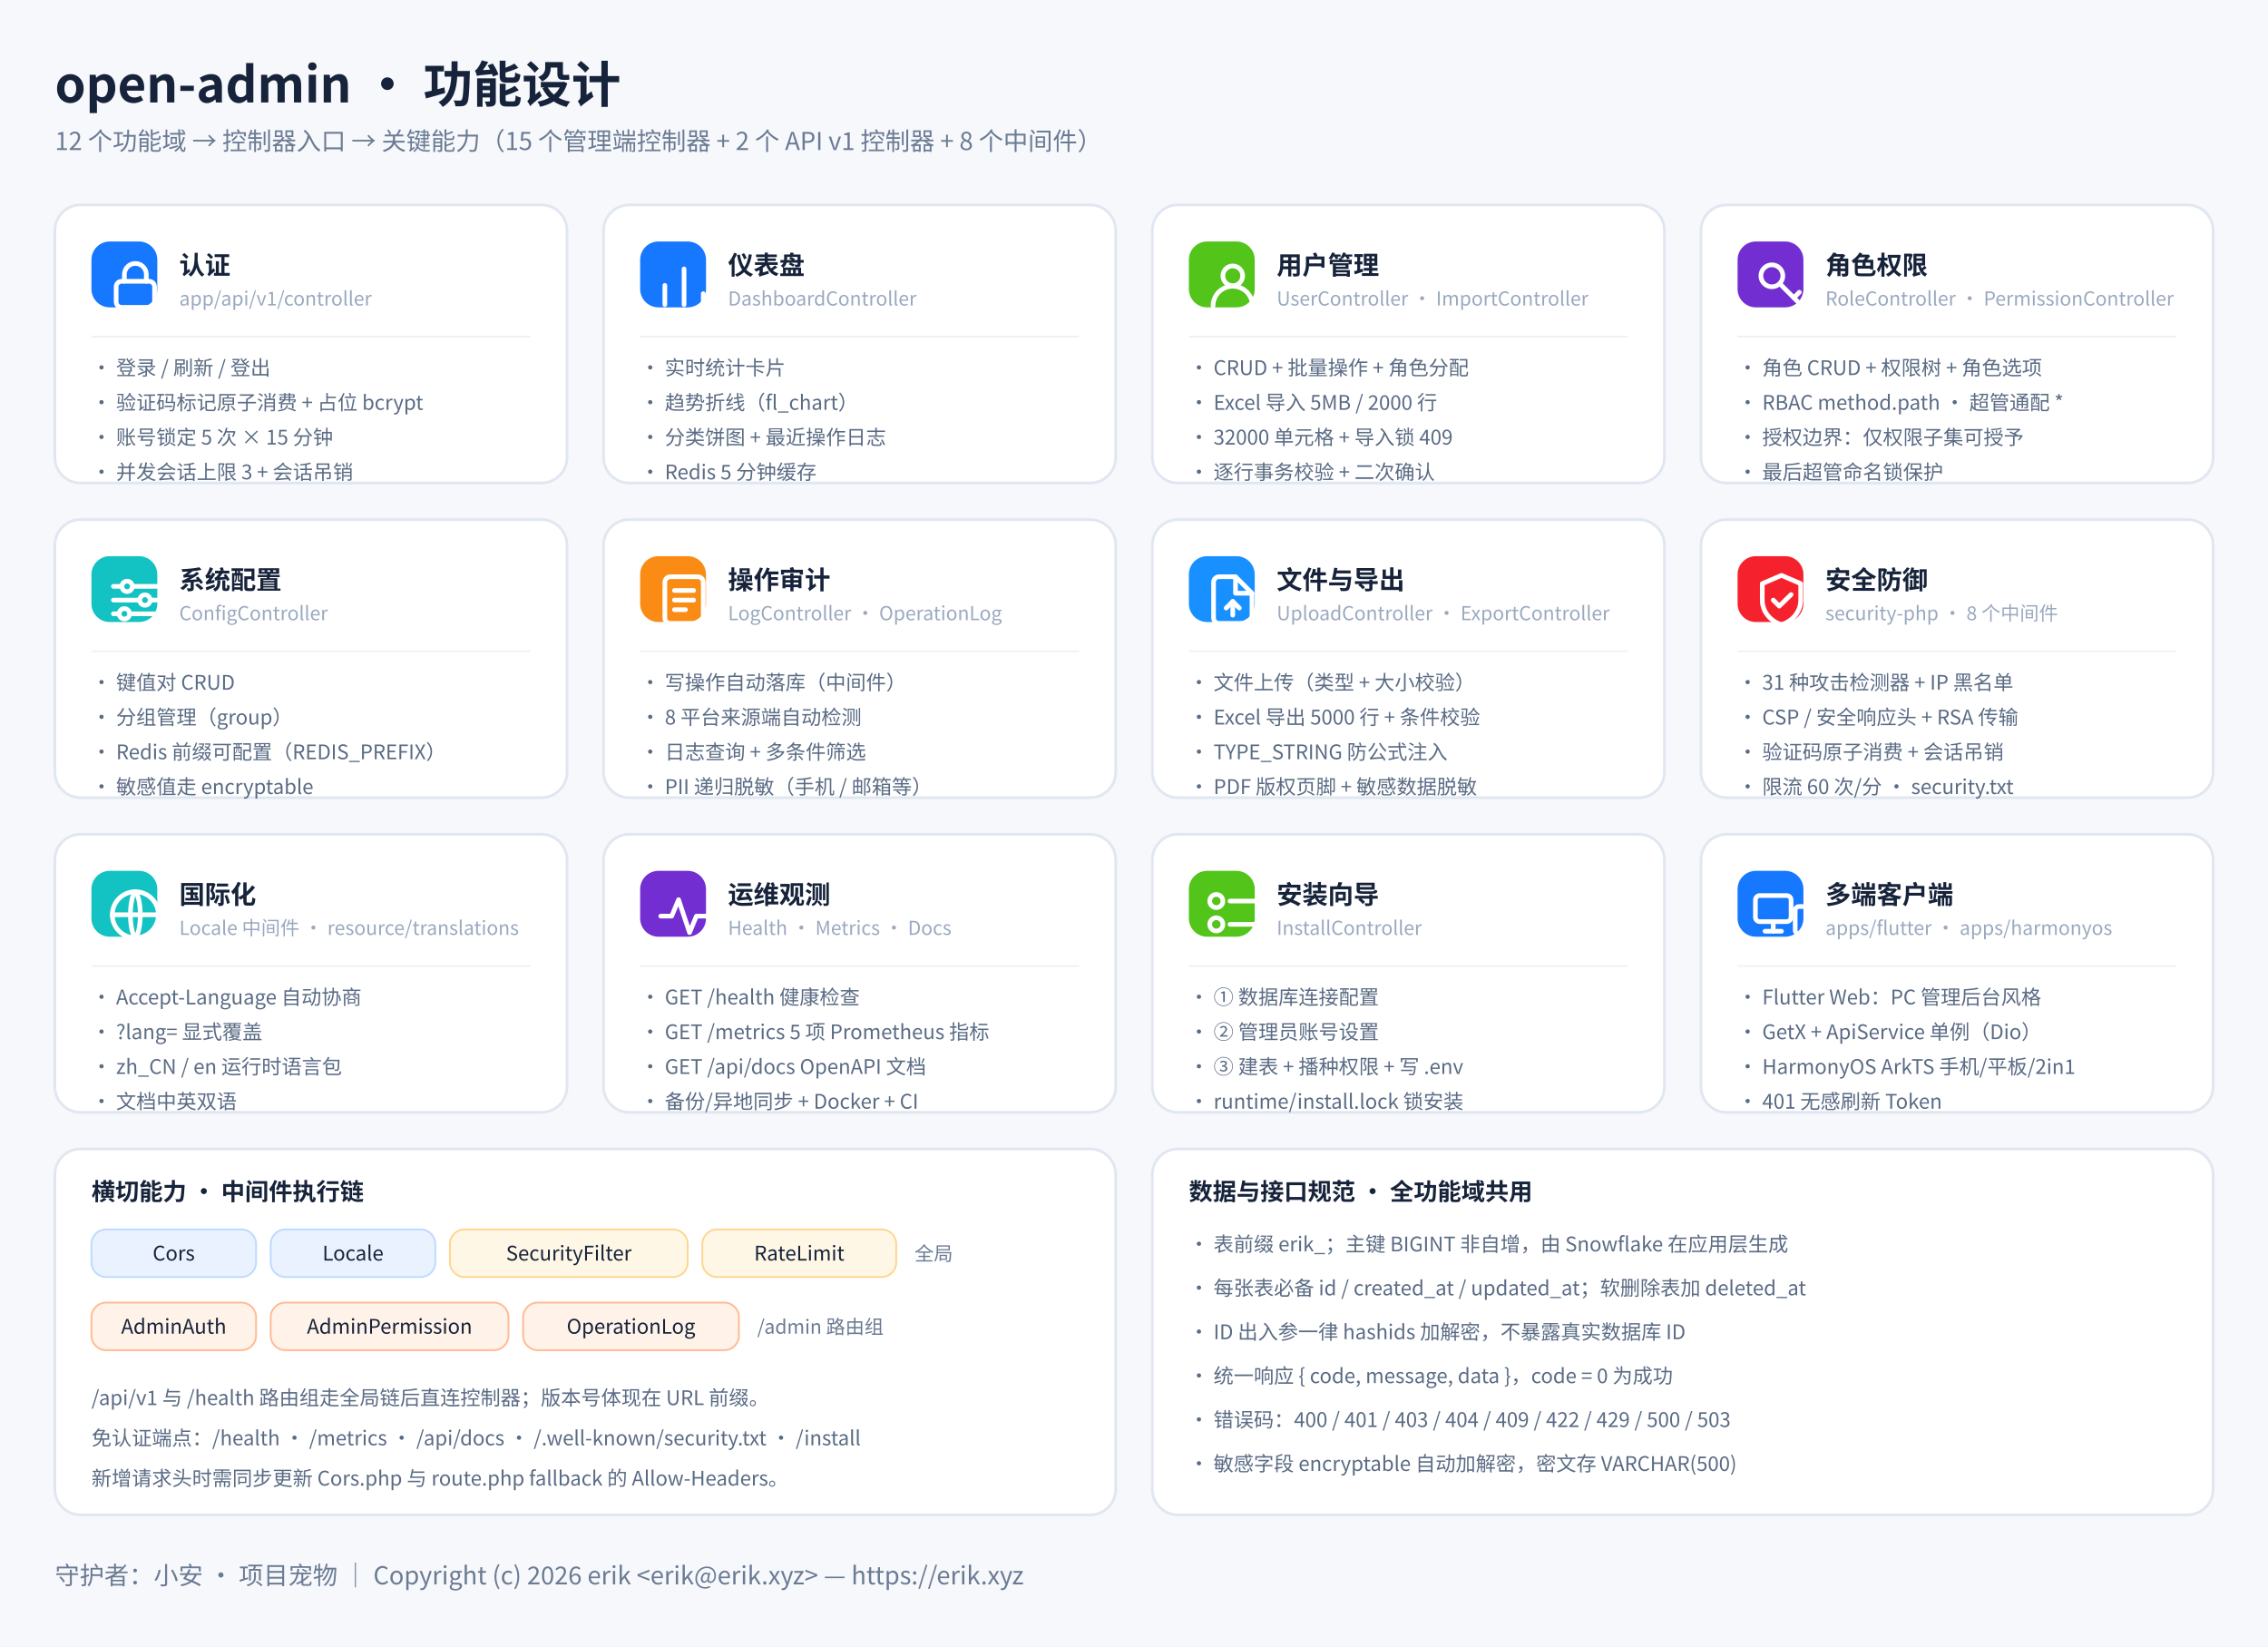
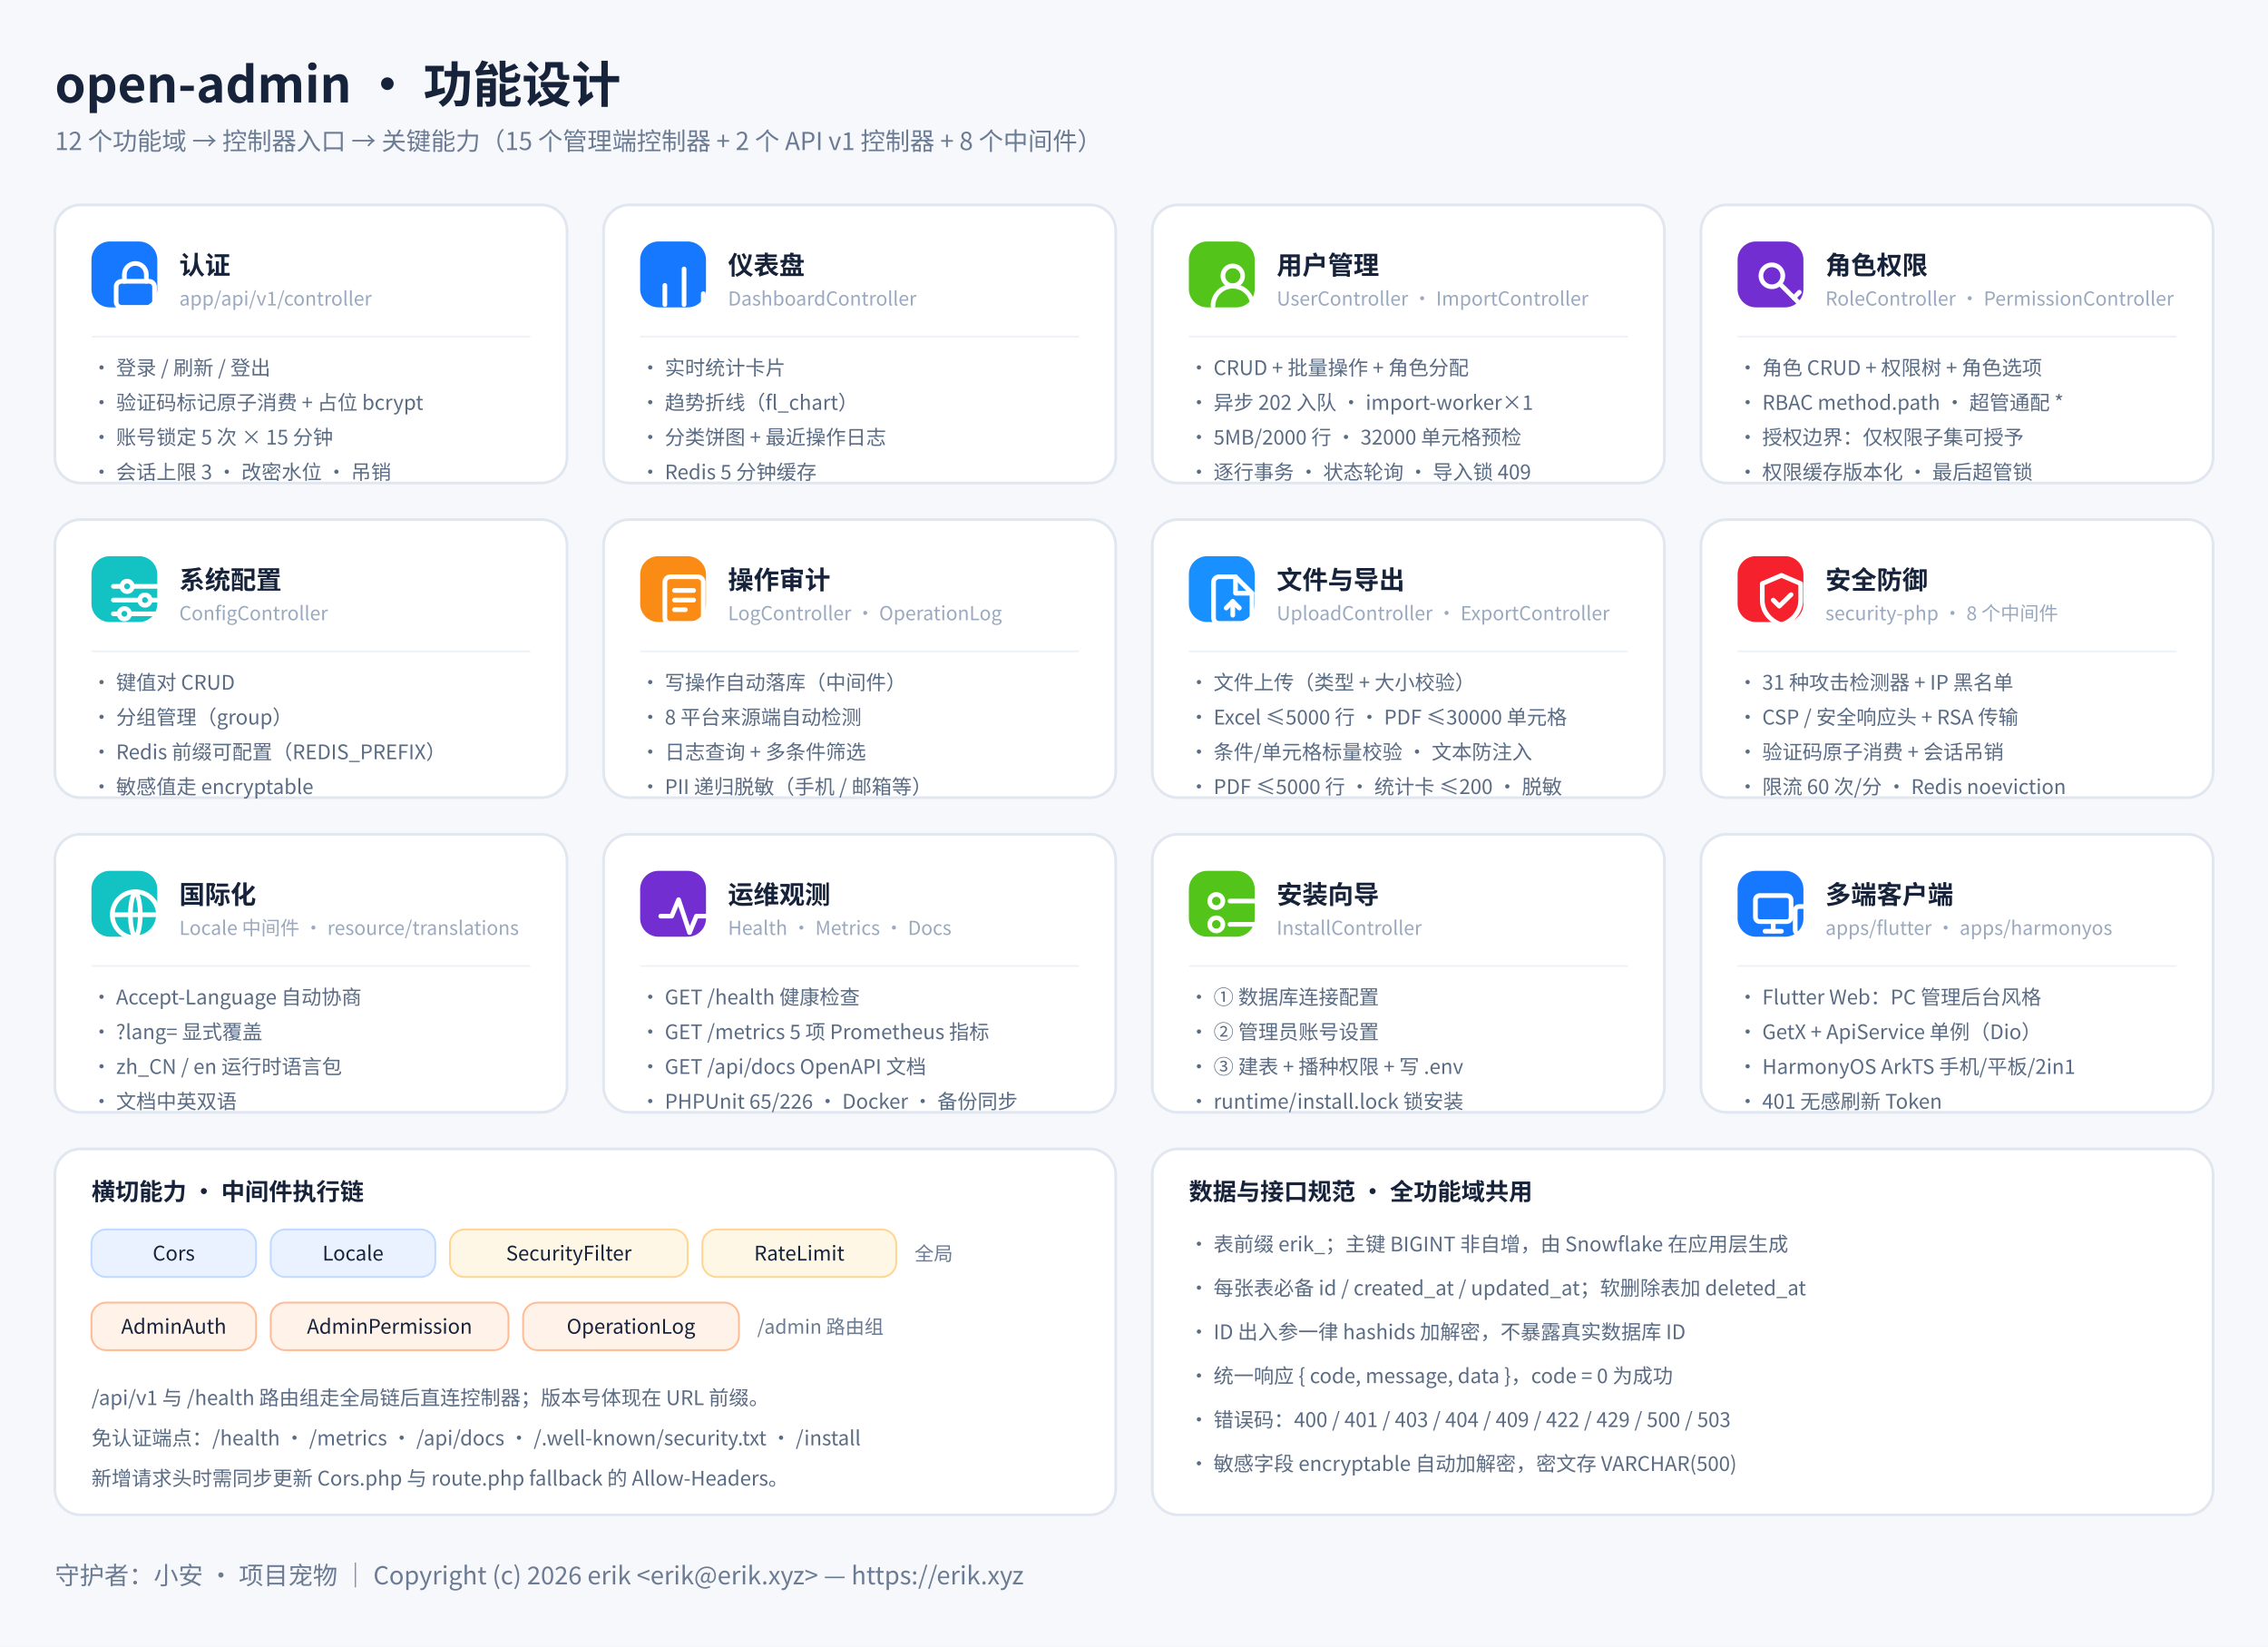
<svg xmlns="http://www.w3.org/2000/svg" viewBox="0 0 1240 900" width="1240" height="900" role="img" aria-label="open-admin 功能设计图">
  <defs>
    <style>
      text { font-family: system-ui, -apple-system, "PingFang SC", "Microsoft YaHei", "Noto Sans CJK SC", "Segoe UI", sans-serif; }
      .t1 { font-size: 27px; font-weight: 700; fill: #16233A; }
      .t2 { font-size: 13.5px; fill: #6B7B93; }
      .card { fill: #FFFFFF; stroke: #E1E7F0; stroke-width: 1.5; }
      .fName { font-size: 14px; font-weight: 700; fill: #16233A; }
      .fWhere { font-size: 10.5px; fill: #9AA9BF; }
      .fItem { font-size: 11px; fill: #5A6B84; }
      .panelT { font-size: 13px; font-weight: 700; fill: #16233A; }
      .chip { font-size: 11px; fill: #16233A; }
      .chipS { font-size: 10.5px; fill: #6B7B93; }
      .ico { fill: none; stroke: #FFFFFF; stroke-width: 1.7; stroke-linecap: round; stroke-linejoin: round; }
    </style>
  </defs>
  <rect width="1240" height="900" fill="#F6F8FC" />
  <text class="t1" x="30" y="56">open-admin · 功能设计</text>
  <text class="t2" x="30" y="82">12 个功能域 → 控制器入口 → 关键能力（15 个管理端控制器 + 2 个 API v1 控制器 + 8 个中间件）</text>
  <rect class="card" x="30" y="112" width="280" height="152" rx="14" />
  <rect x="50" y="132" width="36" height="36" rx="10" fill="#1677FF" />
  <g class="ico" transform="translate(56 138) scale(1.5)">
    <rect x="5" y="10.5" width="14" height="9.5" rx="2" />
    <path d="M8 10.5V8a4 4 0 0 1 8 0v2.5" />
  </g>
  <text class="fName" x="98" y="150">认证</text>
  <text class="fWhere" x="98" y="167">app/api/v1/controller</text>
  <line x1="50" y1="184" x2="290" y2="184" stroke="#EEF2F7" />
  <text class="fItem" x="50" y="205">· 登录 / 刷新 / 登出</text>
  <text class="fItem" x="50" y="224">· 验证码标记原子消费 + 占位 bcrypt</text>
  <text class="fItem" x="50" y="243">· 账号锁定 5 次 × 15 分钟</text>
-   <text class="fItem" x="50" y="262">· 并发会话上限 3 + 会话吊销</text>
+   <text class="fItem" x="50" y="262">· 会话上限 3 · 改密水位 · 吊销</text>
  <rect class="card" x="330" y="112" width="280" height="152" rx="14" />
  <rect x="350" y="132" width="36" height="36" rx="10" fill="#1677FF" />
  <g class="ico" transform="translate(356 138) scale(1.5)">
    <path d="M5 19V12" />
    <path d="M12 19V6" />
    <path d="M19 19v-4" />
  </g>
  <text class="fName" x="398" y="150">仪表盘</text>
  <text class="fWhere" x="398" y="167">DashboardController</text>
  <line x1="350" y1="184" x2="590" y2="184" stroke="#EEF2F7" />
  <text class="fItem" x="350" y="205">· 实时统计卡片</text>
  <text class="fItem" x="350" y="224">· 趋势折线（fl_chart）</text>
  <text class="fItem" x="350" y="243">· 分类饼图 + 最近操作日志</text>
  <text class="fItem" x="350" y="262">· Redis 5 分钟缓存</text>
  <rect class="card" x="630" y="112" width="280" height="152" rx="14" />
  <rect x="650" y="132" width="36" height="36" rx="10" fill="#52C41A" />
  <g class="ico" transform="translate(656 138) scale(1.5)">
    <circle cx="12" cy="8.5" r="3.6" />
    <path d="M4.8 19.5a7.2 7.2 0 0 1 14.4 0" />
  </g>
  <text class="fName" x="698" y="150">用户管理</text>
  <text class="fWhere" x="698" y="167">UserController · ImportController</text>
  <line x1="650" y1="184" x2="890" y2="184" stroke="#EEF2F7" />
  <text class="fItem" x="650" y="205">· CRUD + 批量操作 + 角色分配</text>
-   <text class="fItem" x="650" y="224">· Excel 导入 5MB / 2000 行</text>
-   <text class="fItem" x="650" y="243">· 32000 单元格 + 导入锁 409</text>
-   <text class="fItem" x="650" y="262">· 逐行事务校验 + 二次确认</text>
+   <text class="fItem" x="650" y="224">· 异步 202 入队 · import-worker×1</text>
+   <text class="fItem" x="650" y="243">· 5MB/2000 行 · 32000 单元格预检</text>
+   <text class="fItem" x="650" y="262">· 逐行事务 · 状态轮询 · 导入锁 409</text>
  <rect class="card" x="930" y="112" width="280" height="152" rx="14" />
  <rect x="950" y="132" width="36" height="36" rx="10" fill="#722ED1" />
  <g class="ico" transform="translate(956 138) scale(1.5)">
    <circle cx="8.5" cy="8.5" r="4" />
    <path d="m11.6 11.6 7.4 7.4" />
    <path d="m16.5 16.5 2-2" />
    <path d="m19 19 1.8-1.8" />
  </g>
  <text class="fName" x="998" y="150">角色权限</text>
  <text class="fWhere" x="998" y="167">RoleController · PermissionController</text>
  <line x1="950" y1="184" x2="1190" y2="184" stroke="#EEF2F7" />
  <text class="fItem" x="950" y="205">· 角色 CRUD + 权限树 + 角色选项</text>
  <text class="fItem" x="950" y="224">· RBAC method.path · 超管通配 *</text>
  <text class="fItem" x="950" y="243">· 授权边界：仅权限子集可授予</text>
-   <text class="fItem" x="950" y="262">· 最后超管命名锁保护</text>
+   <text class="fItem" x="950" y="262">· 权限缓存版本化 · 最后超管锁</text>
  <rect class="card" x="30" y="284" width="280" height="152" rx="14" />
  <rect x="50" y="304" width="36" height="36" rx="10" fill="#13C2C2" />
  <g class="ico" transform="translate(56 310) scale(1.5)">
    <path d="M4 7h16" />
    <path d="M4 12h16" />
    <path d="M4 17h16" />
    <circle cx="9" cy="7" r="1.9" fill="#13C2C2" />
    <circle cx="15.5" cy="12" r="1.9" fill="#13C2C2" />
    <circle cx="8" cy="17" r="1.9" fill="#13C2C2" />
  </g>
  <text class="fName" x="98" y="322">系统配置</text>
  <text class="fWhere" x="98" y="339">ConfigController</text>
  <line x1="50" y1="356" x2="290" y2="356" stroke="#EEF2F7" />
  <text class="fItem" x="50" y="377">· 键值对 CRUD</text>
  <text class="fItem" x="50" y="396">· 分组管理（group）</text>
  <text class="fItem" x="50" y="415">· Redis 前缀可配置（REDIS_PREFIX）</text>
  <text class="fItem" x="50" y="434">· 敏感值走 encryptable</text>
  <rect class="card" x="330" y="284" width="280" height="152" rx="14" />
  <rect x="350" y="304" width="36" height="36" rx="10" fill="#FA8C16" />
  <g class="ico" transform="translate(356 310) scale(1.5)">
    <rect x="5" y="3.5" width="14" height="17" rx="2" />
    <path d="M8.5 8.5h7" />
    <path d="M8.5 12h7" />
    <path d="M8.5 15.5h4" />
  </g>
  <text class="fName" x="398" y="322">操作审计</text>
  <text class="fWhere" x="398" y="339">LogController · OperationLog</text>
  <line x1="350" y1="356" x2="590" y2="356" stroke="#EEF2F7" />
  <text class="fItem" x="350" y="377">· 写操作自动落库（中间件）</text>
  <text class="fItem" x="350" y="396">· 8 平台来源端自动检测</text>
  <text class="fItem" x="350" y="415">· 日志查询 + 多条件筛选</text>
  <text class="fItem" x="350" y="434">· PII 递归脱敏（手机 / 邮箱等）</text>
  <rect class="card" x="630" y="284" width="280" height="152" rx="14" />
  <rect x="650" y="304" width="36" height="36" rx="10" fill="#1890FF" />
  <g class="ico" transform="translate(656 310) scale(1.5)">
    <path d="M13 3.5H7A2 2 0 0 0 5 5.5v13a2 2 0 0 0 2 2h10a2 2 0 0 0 2-2V9.5z" />
    <path d="M13 3.5V9.5H19" />
    <path d="M12 17.5v-5" />
    <path d="m9.6 14.9 2.4-2.4 2.4 2.4" />
  </g>
  <text class="fName" x="698" y="322">文件与导出</text>
  <text class="fWhere" x="698" y="339">UploadController · ExportController</text>
  <line x1="650" y1="356" x2="890" y2="356" stroke="#EEF2F7" />
  <text class="fItem" x="650" y="377">· 文件上传（类型 + 大小校验）</text>
-   <text class="fItem" x="650" y="396">· Excel 导出 5000 行 + 条件校验</text>
-   <text class="fItem" x="650" y="415">· TYPE_STRING 防公式注入</text>
-   <text class="fItem" x="650" y="434">· PDF 版权页脚 + 敏感数据脱敏</text>
+   <text class="fItem" x="650" y="396">· Excel ≤5000 行 · PDF ≤30000 单元格</text>
+   <text class="fItem" x="650" y="415">· 条件/单元格标量校验 · 文本防注入</text>
+   <text class="fItem" x="650" y="434">· PDF ≤5000 行 · 统计卡 ≤200 · 脱敏</text>
  <rect class="card" x="930" y="284" width="280" height="152" rx="14" stroke="#FFCCC7" />
  <rect x="950" y="304" width="36" height="36" rx="10" fill="#F5222D" />
  <g class="ico" transform="translate(956 310) scale(1.5)">
    <path d="M12 3 5 6v6c0 4.2 2.9 7.6 7 9 4.1-1.4 7-4.8 7-9V6z" />
    <path d="m9 12 2.2 2.2L15.5 10" />
  </g>
  <text class="fName" x="998" y="322">安全防御</text>
  <text class="fWhere" x="998" y="339">security-php · 8 个中间件</text>
  <line x1="950" y1="356" x2="1190" y2="356" stroke="#EEF2F7" />
  <text class="fItem" x="950" y="377">· 31 种攻击检测器 + IP 黑名单</text>
  <text class="fItem" x="950" y="396">· CSP / 安全响应头 + RSA 传输</text>
  <text class="fItem" x="950" y="415">· 验证码原子消费 + 会话吊销</text>
-   <text class="fItem" x="950" y="434">· 限流 60 次/分 · security.txt</text>
+   <text class="fItem" x="950" y="434">· 限流 60 次/分 · Redis noeviction</text>
  <rect class="card" x="30" y="456" width="280" height="152" rx="14" />
  <rect x="50" y="476" width="36" height="36" rx="10" fill="#13C2C2" />
  <g class="ico" transform="translate(56 482) scale(1.5)">
    <circle cx="12" cy="12" r="8.4" />
    <path d="M3.6 12h16.8" />
    <path d="M12 3.6c2.4 2.7 2.4 14.1 0 16.8" />
    <path d="M12 3.6c-2.4 2.7-2.4 14.1 0 16.8" />
  </g>
  <text class="fName" x="98" y="494">国际化</text>
  <text class="fWhere" x="98" y="511">Locale 中间件 · resource/translations</text>
  <line x1="50" y1="528" x2="290" y2="528" stroke="#EEF2F7" />
  <text class="fItem" x="50" y="549">· Accept-Language 自动协商</text>
  <text class="fItem" x="50" y="568">· ?lang= 显式覆盖</text>
  <text class="fItem" x="50" y="587">· zh_CN / en 运行时语言包</text>
  <text class="fItem" x="50" y="606">· 文档中英双语</text>
  <rect class="card" x="330" y="456" width="280" height="152" rx="14" />
  <rect x="350" y="476" width="36" height="36" rx="10" fill="#722ED1" />
  <g class="ico" transform="translate(356 482) scale(1.5)">
    <path d="M3.5 12.5h4l2.5-6 4 12 2.5-6h4" />
  </g>
  <text class="fName" x="398" y="494">运维观测</text>
  <text class="fWhere" x="398" y="511">Health · Metrics · Docs</text>
  <line x1="350" y1="528" x2="590" y2="528" stroke="#EEF2F7" />
  <text class="fItem" x="350" y="549">· GET /health 健康检查</text>
  <text class="fItem" x="350" y="568">· GET /metrics 5 项 Prometheus 指标</text>
  <text class="fItem" x="350" y="587">· GET /api/docs OpenAPI 文档</text>
-   <text class="fItem" x="350" y="606">· 备份/异地同步 + Docker + CI</text>
+   <text class="fItem" x="350" y="606">· PHPUnit 65/226 · Docker · 备份同步</text>
  <rect class="card" x="630" y="456" width="280" height="152" rx="14" />
  <rect x="650" y="476" width="36" height="36" rx="10" fill="#52C41A" />
  <g class="ico" transform="translate(656 482) scale(1.5)">
    <circle cx="6" cy="7" r="2.4" />
    <circle cx="6" cy="15.5" r="2.4" />
    <path d="M11 7h9" />
    <path d="M11 15.5h9" />
  </g>
  <text class="fName" x="698" y="494">安装向导</text>
  <text class="fWhere" x="698" y="511">InstallController</text>
  <line x1="650" y1="528" x2="890" y2="528" stroke="#EEF2F7" />
  <text class="fItem" x="650" y="549">· ① 数据库连接配置</text>
  <text class="fItem" x="650" y="568">· ② 管理员账号设置</text>
  <text class="fItem" x="650" y="587">· ③ 建表 + 播种权限 + 写 .env</text>
  <text class="fItem" x="650" y="606">· runtime/install.lock 锁安装</text>
  <rect class="card" x="930" y="456" width="280" height="152" rx="14" />
  <rect x="950" y="476" width="36" height="36" rx="10" fill="#1677FF" />
  <g class="ico" transform="translate(956 482) scale(1.5)">
    <rect x="2.5" y="5" width="13" height="9.5" rx="1.6" />
    <path d="M6 18h6" />
    <path d="M9 14.5V18" />
    <rect x="17" y="9" width="4.5" height="10" rx="1.4" />
  </g>
  <text class="fName" x="998" y="494">多端客户端</text>
  <text class="fWhere" x="998" y="511">apps/flutter · apps/harmonyos</text>
  <line x1="950" y1="528" x2="1190" y2="528" stroke="#EEF2F7" />
  <text class="fItem" x="950" y="549">· Flutter Web：PC 管理后台风格</text>
  <text class="fItem" x="950" y="568">· GetX + ApiService 单例（Dio）</text>
  <text class="fItem" x="950" y="587">· HarmonyOS ArkTS 手机/平板/2in1</text>
  <text class="fItem" x="950" y="606">· 401 无感刷新 Token</text>
  <rect class="card" x="30" y="628" width="580" height="200" rx="14" />
  <text class="panelT" x="50" y="656">横切能力 · 中间件执行链</text>
  <g>
    <rect x="50" y="672" width="90" height="26" rx="8" fill="#EAF2FF" stroke="#BEDAFF" />
    <text class="chip" x="95" y="689" text-anchor="middle" font-size="11.5">Cors</text>
    <rect x="148" y="672" width="90" height="26" rx="8" fill="#EAF2FF" stroke="#BEDAFF" />
    <text class="chip" x="193" y="689" text-anchor="middle" font-size="11.5">Locale</text>
    <rect x="246" y="672" width="130" height="26" rx="8" fill="#FFF7E6" stroke="#FFD591" />
    <text class="chip" x="311" y="689" text-anchor="middle" font-size="11.5">SecurityFilter</text>
    <rect x="384" y="672" width="106" height="26" rx="8" fill="#FFF7E6" stroke="#FFD591" />
    <text class="chip" x="437" y="689" text-anchor="middle" font-size="11.5">RateLimit</text>
    <text class="chipS" x="500" y="689">全局</text>
  </g>
  <g>
    <rect x="50" y="712" width="90" height="26" rx="8" fill="#FFF2E8" stroke="#FFBB96" />
    <text class="chip" x="95" y="729" text-anchor="middle" font-size="11.5">AdminAuth</text>
    <rect x="148" y="712" width="130" height="26" rx="8" fill="#FFF2E8" stroke="#FFBB96" />
    <text class="chip" x="213" y="729" text-anchor="middle" font-size="11.5">AdminPermission</text>
    <rect x="286" y="712" width="118" height="26" rx="8" fill="#FFF2E8" stroke="#FFBB96" />
    <text class="chip" x="345" y="729" text-anchor="middle" font-size="11.5">OperationLog</text>
    <text class="chipS" x="414" y="729">/admin 路由组</text>
  </g>
  <text class="fItem" x="50" y="768">/api/v1 与 /health 路由组走全局链后直连控制器；版本号体现在 URL 前缀。</text>
  <text class="fItem" x="50" y="790">免认证端点：/health · /metrics · /api/docs · /.well-known/security.txt · /install</text>
  <text class="fItem" x="50" y="812">新增请求头时需同步更新 Cors.php 与 route.php fallback 的 Allow-Headers。</text>
  <rect class="card" x="630" y="628" width="580" height="200" rx="14" />
  <text class="panelT" x="650" y="656">数据与接口规范 · 全功能域共用</text>
  <text class="fItem" x="650" y="684">· 表前缀 erik_；主键 BIGINT 非自增，由 Snowflake 在应用层生成</text>
  <text class="fItem" x="650" y="708">· 每张表必备 id / created_at / updated_at；软删除表加 deleted_at</text>
  <text class="fItem" x="650" y="732">· ID 出入参一律 hashids 加解密，不暴露真实数据库 ID</text>
  <text class="fItem" x="650" y="756">· 统一响应 { code, message, data }，code = 0 为成功</text>
  <text class="fItem" x="650" y="780">· 错误码：400 / 401 / 403 / 404 / 409 / 422 / 429 / 500 / 503</text>
  <text class="fItem" x="650" y="804">· 敏感字段 encryptable 自动加解密，密文存 VARCHAR(500)</text>
  <text class="t2" x="30" y="866" font-size="11.5">
    守护者：小安 · 项目宠物 ｜ Copyright (c) 2026 erik &lt;erik@erik.xyz&gt; — https://erik.xyz
  </text>
</svg>
